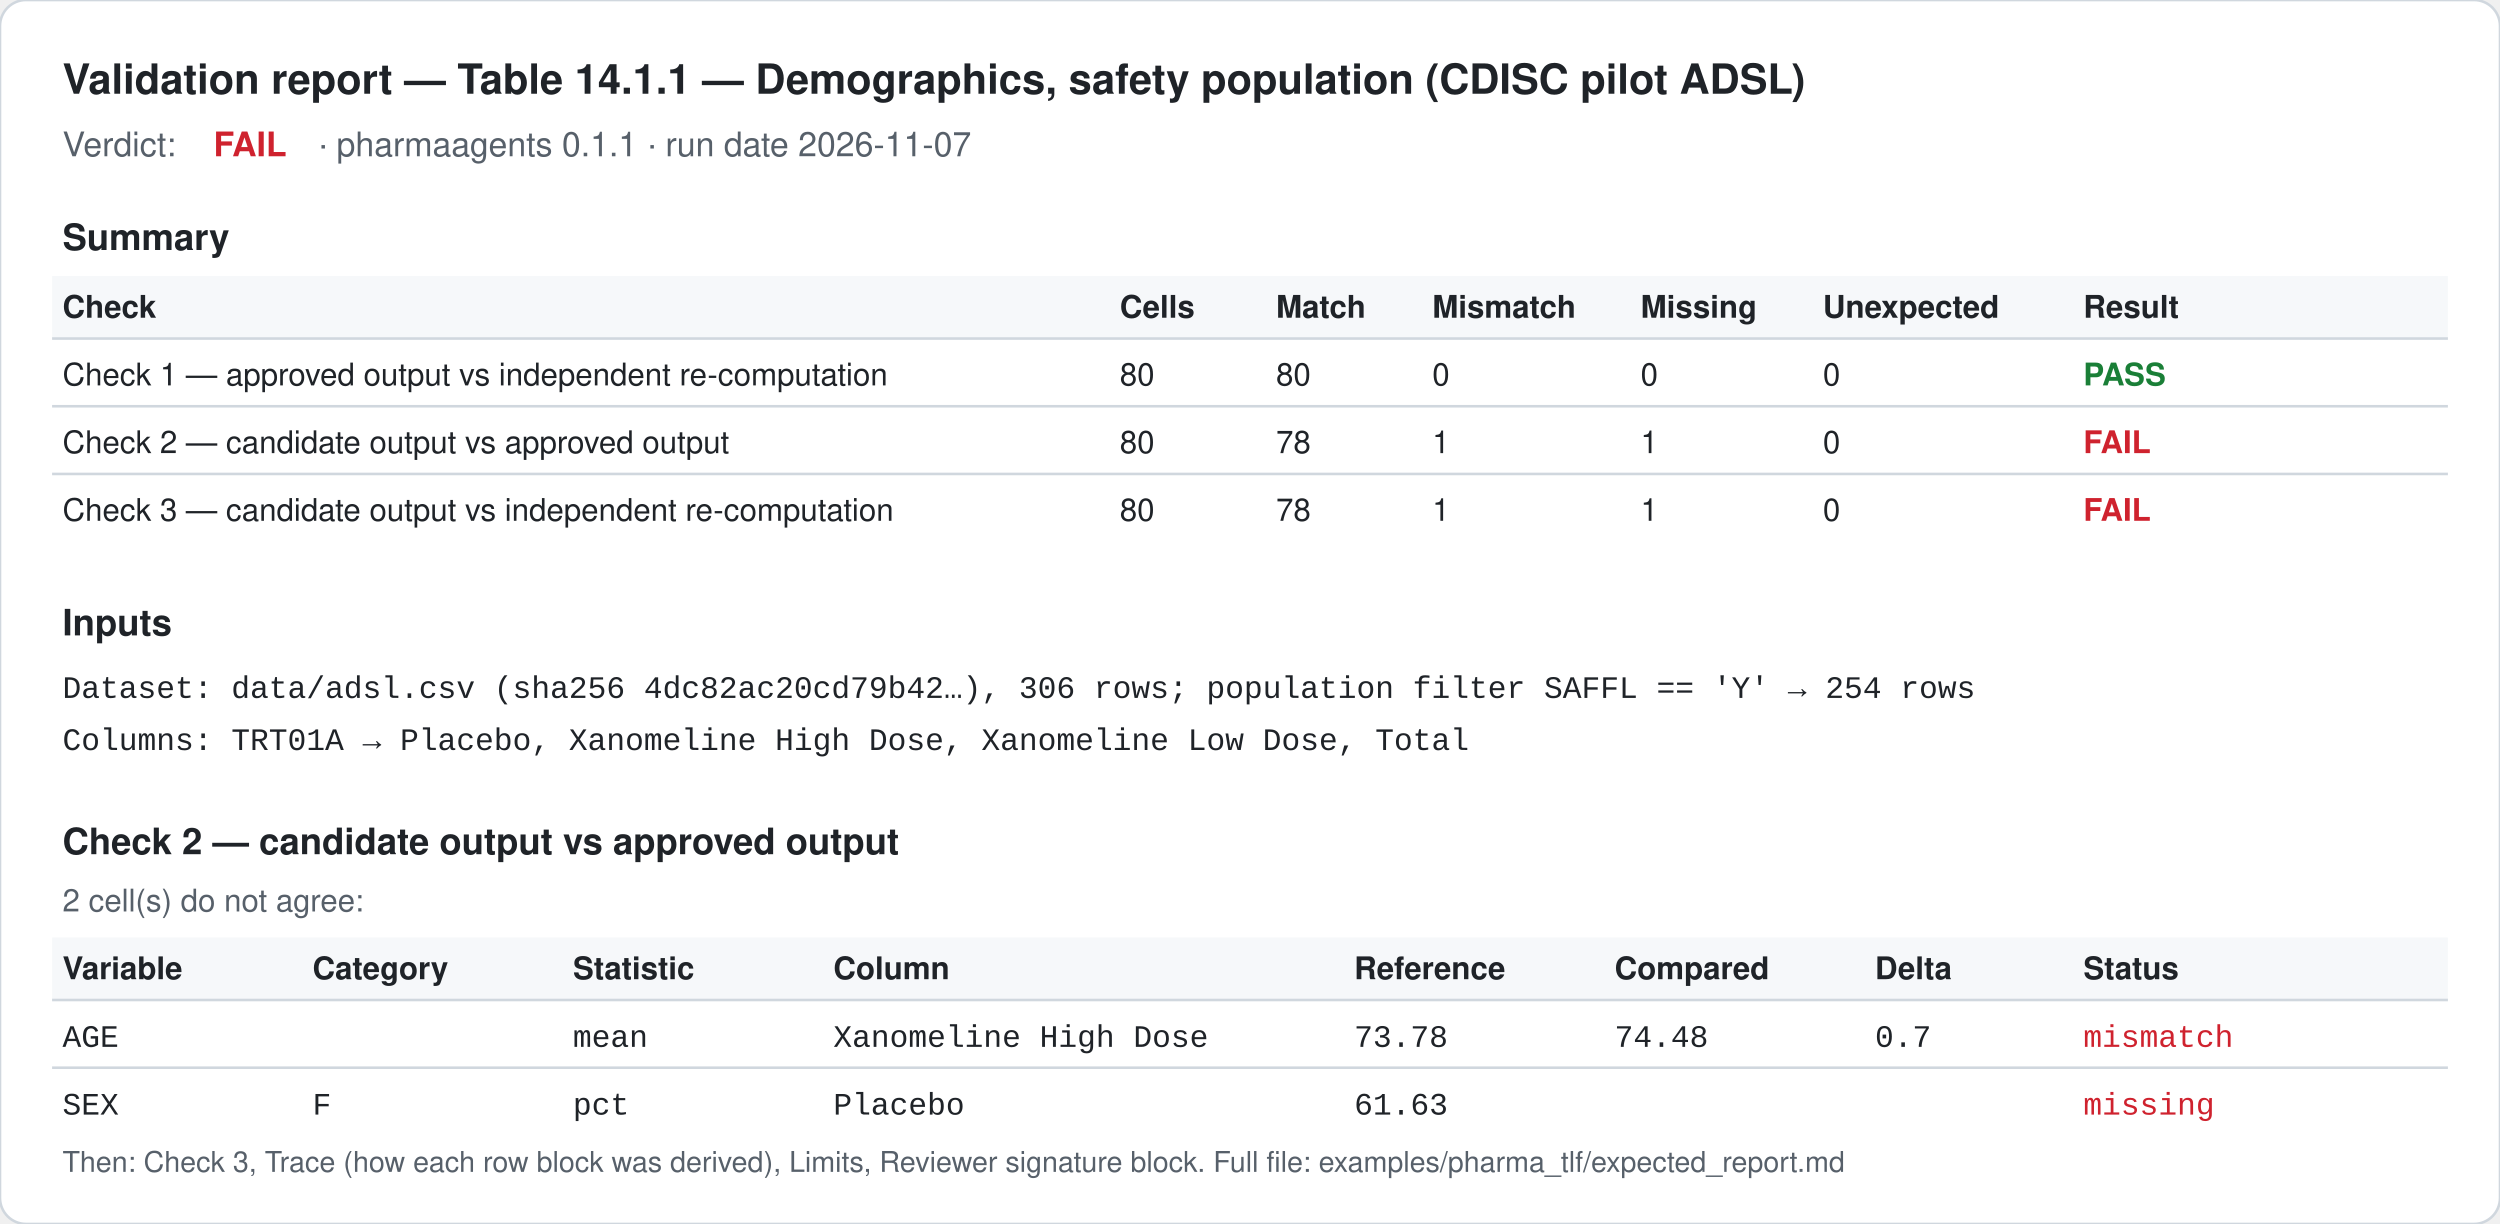
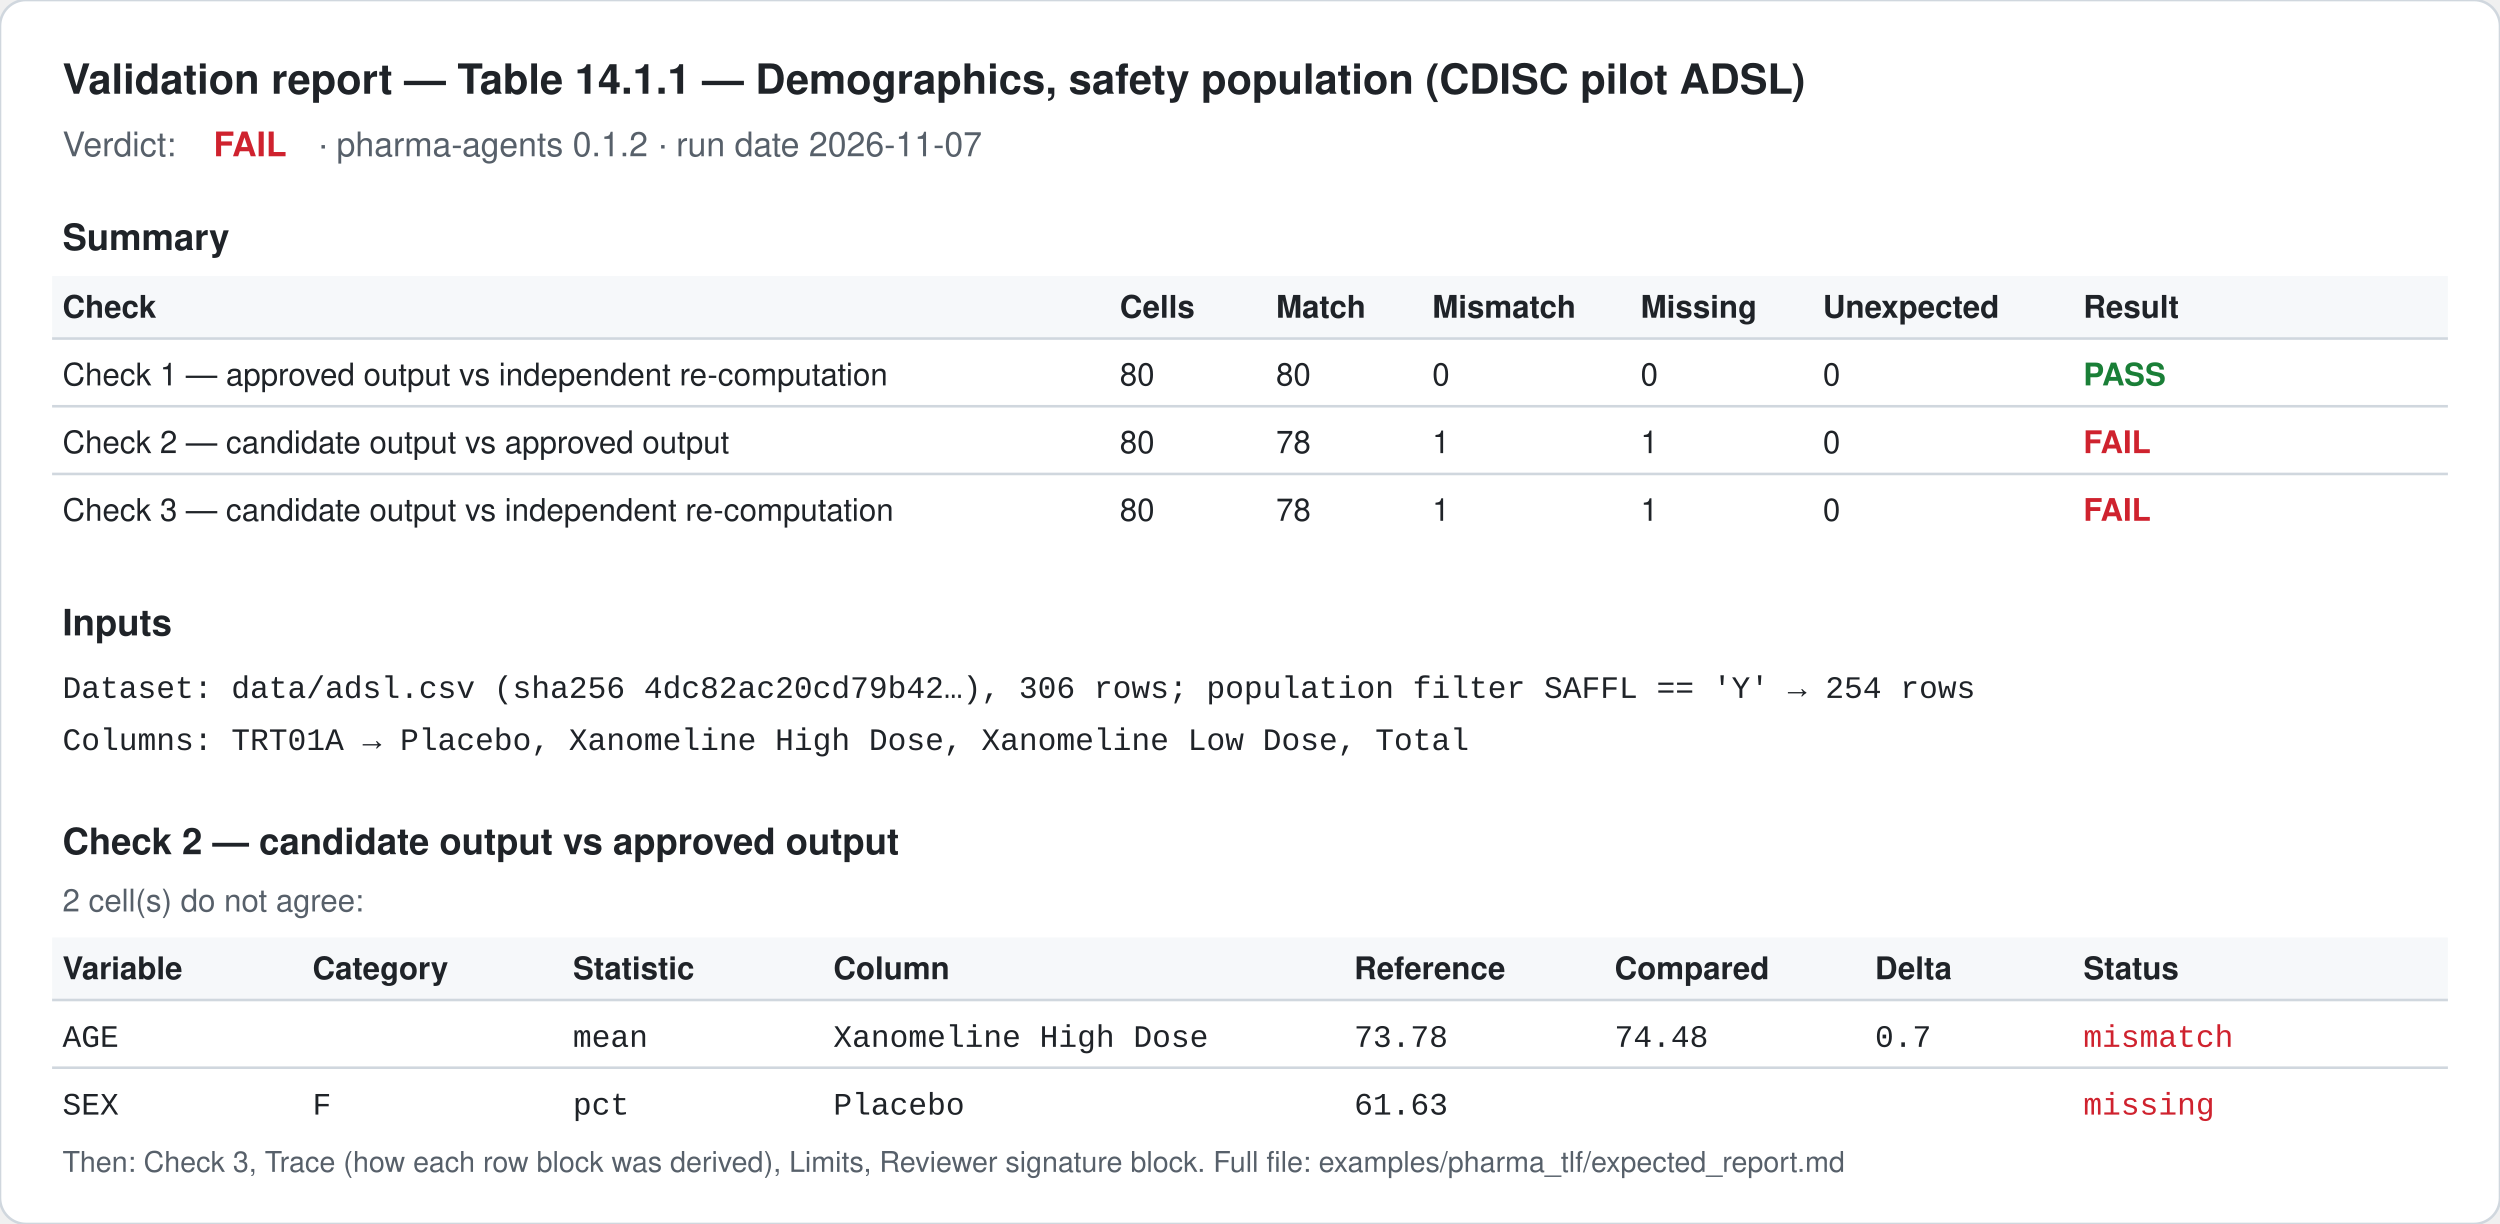
<svg xmlns="http://www.w3.org/2000/svg" width="960" height="470" viewBox="0 0 960 470" role="img" aria-labelledby="t">
  <rect width="960" height="470" rx="10" fill="#ffffff" stroke="#d0d7de" />
  <text x="24" y="36" font-family="ui-sans-serif, -apple-system, 'Segoe UI', Helvetica, Arial, sans-serif" font-size="16" font-weight="700" fill="#1f2328" text-anchor="start">Validation report — Table 14.1.1 — Demographics, safety population (CDISC pilot ADSL)</text>
  <text x="24" y="60" font-family="ui-sans-serif, -apple-system, 'Segoe UI', Helvetica, Arial, sans-serif" font-size="13" font-weight="normal" fill="#57606a" text-anchor="start">Verdict: </text>
  <text x="82" y="60" font-family="ui-sans-serif, -apple-system, 'Segoe UI', Helvetica, Arial, sans-serif" font-size="13" font-weight="700" fill="#cf222e" text-anchor="start">FAIL</text>
-   <text x="122" y="60" font-family="ui-sans-serif, -apple-system, 'Segoe UI', Helvetica, Arial, sans-serif" font-size="13" font-weight="normal" fill="#57606a" text-anchor="start">· pharmaagents 0.1.1 · run date 2026-11-07</text>
+   <text x="122" y="60" font-family="ui-sans-serif, -apple-system, 'Segoe UI', Helvetica, Arial, sans-serif" font-size="13" font-weight="normal" fill="#57606a" text-anchor="start">· pharma-agents 0.1.2 · run date 2026-11-07</text>
  <text x="24" y="96" font-family="ui-sans-serif, -apple-system, 'Segoe UI', Helvetica, Arial, sans-serif" font-size="14" font-weight="600" fill="#1f2328" text-anchor="start">Summary</text>
  <rect x="20" y="106" width="920" height="24" fill="#f6f8fa" />
  <text x="24" y="122" font-family="ui-sans-serif, -apple-system, 'Segoe UI', Helvetica, Arial, sans-serif" font-size="12" font-weight="600" fill="#1f2328" text-anchor="start">Check</text>
  <text x="430" y="122" font-family="ui-sans-serif, -apple-system, 'Segoe UI', Helvetica, Arial, sans-serif" font-size="12" font-weight="600" fill="#1f2328" text-anchor="start">Cells</text>
  <text x="490" y="122" font-family="ui-sans-serif, -apple-system, 'Segoe UI', Helvetica, Arial, sans-serif" font-size="12" font-weight="600" fill="#1f2328" text-anchor="start">Match</text>
  <text x="550" y="122" font-family="ui-sans-serif, -apple-system, 'Segoe UI', Helvetica, Arial, sans-serif" font-size="12" font-weight="600" fill="#1f2328" text-anchor="start">Mismatch</text>
  <text x="630" y="122" font-family="ui-sans-serif, -apple-system, 'Segoe UI', Helvetica, Arial, sans-serif" font-size="12" font-weight="600" fill="#1f2328" text-anchor="start">Missing</text>
  <text x="700" y="122" font-family="ui-sans-serif, -apple-system, 'Segoe UI', Helvetica, Arial, sans-serif" font-size="12" font-weight="600" fill="#1f2328" text-anchor="start">Unexpected</text>
  <text x="800" y="122" font-family="ui-sans-serif, -apple-system, 'Segoe UI', Helvetica, Arial, sans-serif" font-size="12" font-weight="600" fill="#1f2328" text-anchor="start">Result</text>
  <line x1="20" y1="130" x2="940" y2="130" stroke="#d0d7de" />
  <text x="24" y="148" font-family="ui-sans-serif, -apple-system, 'Segoe UI', Helvetica, Arial, sans-serif" font-size="12" font-weight="normal" fill="#1f2328" text-anchor="start">Check 1 — approved output vs independent re-computation</text>
  <text x="430" y="148" font-family="ui-sans-serif, -apple-system, 'Segoe UI', Helvetica, Arial, sans-serif" font-size="12" font-weight="normal" fill="#1f2328" text-anchor="start">80</text>
  <text x="490" y="148" font-family="ui-sans-serif, -apple-system, 'Segoe UI', Helvetica, Arial, sans-serif" font-size="12" font-weight="normal" fill="#1f2328" text-anchor="start">80</text>
  <text x="550" y="148" font-family="ui-sans-serif, -apple-system, 'Segoe UI', Helvetica, Arial, sans-serif" font-size="12" font-weight="normal" fill="#1f2328" text-anchor="start">0</text>
  <text x="630" y="148" font-family="ui-sans-serif, -apple-system, 'Segoe UI', Helvetica, Arial, sans-serif" font-size="12" font-weight="normal" fill="#1f2328" text-anchor="start">0</text>
  <text x="700" y="148" font-family="ui-sans-serif, -apple-system, 'Segoe UI', Helvetica, Arial, sans-serif" font-size="12" font-weight="normal" fill="#1f2328" text-anchor="start">0</text>
  <text x="800" y="148" font-family="ui-sans-serif, -apple-system, 'Segoe UI', Helvetica, Arial, sans-serif" font-size="12" font-weight="600" fill="#1a7f37" text-anchor="start">PASS</text>
  <line x1="20" y1="156" x2="940" y2="156" stroke="#d0d7de" />
  <text x="24" y="174" font-family="ui-sans-serif, -apple-system, 'Segoe UI', Helvetica, Arial, sans-serif" font-size="12" font-weight="normal" fill="#1f2328" text-anchor="start">Check 2 — candidate output vs approved output</text>
  <text x="430" y="174" font-family="ui-sans-serif, -apple-system, 'Segoe UI', Helvetica, Arial, sans-serif" font-size="12" font-weight="normal" fill="#1f2328" text-anchor="start">80</text>
  <text x="490" y="174" font-family="ui-sans-serif, -apple-system, 'Segoe UI', Helvetica, Arial, sans-serif" font-size="12" font-weight="normal" fill="#1f2328" text-anchor="start">78</text>
  <text x="550" y="174" font-family="ui-sans-serif, -apple-system, 'Segoe UI', Helvetica, Arial, sans-serif" font-size="12" font-weight="normal" fill="#1f2328" text-anchor="start">1</text>
  <text x="630" y="174" font-family="ui-sans-serif, -apple-system, 'Segoe UI', Helvetica, Arial, sans-serif" font-size="12" font-weight="normal" fill="#1f2328" text-anchor="start">1</text>
  <text x="700" y="174" font-family="ui-sans-serif, -apple-system, 'Segoe UI', Helvetica, Arial, sans-serif" font-size="12" font-weight="normal" fill="#1f2328" text-anchor="start">0</text>
  <text x="800" y="174" font-family="ui-sans-serif, -apple-system, 'Segoe UI', Helvetica, Arial, sans-serif" font-size="12" font-weight="600" fill="#cf222e" text-anchor="start">FAIL</text>
  <line x1="20" y1="182" x2="940" y2="182" stroke="#d0d7de" />
  <text x="24" y="200" font-family="ui-sans-serif, -apple-system, 'Segoe UI', Helvetica, Arial, sans-serif" font-size="12" font-weight="normal" fill="#1f2328" text-anchor="start">Check 3 — candidate output vs independent re-computation</text>
  <text x="430" y="200" font-family="ui-sans-serif, -apple-system, 'Segoe UI', Helvetica, Arial, sans-serif" font-size="12" font-weight="normal" fill="#1f2328" text-anchor="start">80</text>
  <text x="490" y="200" font-family="ui-sans-serif, -apple-system, 'Segoe UI', Helvetica, Arial, sans-serif" font-size="12" font-weight="normal" fill="#1f2328" text-anchor="start">78</text>
  <text x="550" y="200" font-family="ui-sans-serif, -apple-system, 'Segoe UI', Helvetica, Arial, sans-serif" font-size="12" font-weight="normal" fill="#1f2328" text-anchor="start">1</text>
  <text x="630" y="200" font-family="ui-sans-serif, -apple-system, 'Segoe UI', Helvetica, Arial, sans-serif" font-size="12" font-weight="normal" fill="#1f2328" text-anchor="start">1</text>
  <text x="700" y="200" font-family="ui-sans-serif, -apple-system, 'Segoe UI', Helvetica, Arial, sans-serif" font-size="12" font-weight="normal" fill="#1f2328" text-anchor="start">0</text>
  <text x="800" y="200" font-family="ui-sans-serif, -apple-system, 'Segoe UI', Helvetica, Arial, sans-serif" font-size="12" font-weight="600" fill="#cf222e" text-anchor="start">FAIL</text>
  <text x="24" y="244" font-family="ui-sans-serif, -apple-system, 'Segoe UI', Helvetica, Arial, sans-serif" font-size="14" font-weight="600" fill="#1f2328" text-anchor="start">Inputs</text>
  <text x="24" y="268" font-family="ui-monospace, Menlo, Consolas, 'Liberation Mono', monospace" font-size="12" font-weight="normal" fill="#1f2328" text-anchor="start">Dataset: data/adsl.csv (sha256 4dc82ac20cd79b42…), 306 rows; population filter SAFFL == 'Y' → 254 rows</text>
  <text x="24" y="288" font-family="ui-monospace, Menlo, Consolas, 'Liberation Mono', monospace" font-size="12" font-weight="normal" fill="#1f2328" text-anchor="start">Columns: TRT01A → Placebo, Xanomeline High Dose, Xanomeline Low Dose, Total</text>
  <text x="24" y="328" font-family="ui-sans-serif, -apple-system, 'Segoe UI', Helvetica, Arial, sans-serif" font-size="14" font-weight="600" fill="#1f2328" text-anchor="start">Check 2 — candidate output vs approved output</text>
  <text x="24" y="350" font-family="ui-sans-serif, -apple-system, 'Segoe UI', Helvetica, Arial, sans-serif" font-size="12" font-weight="normal" fill="#57606a" text-anchor="start">2 cell(s) do not agree:</text>
  <rect x="20" y="360" width="920" height="24" fill="#f6f8fa" />
  <text x="24" y="376" font-family="ui-sans-serif, -apple-system, 'Segoe UI', Helvetica, Arial, sans-serif" font-size="12" font-weight="600" fill="#1f2328" text-anchor="start">Variable</text>
  <text x="120" y="376" font-family="ui-sans-serif, -apple-system, 'Segoe UI', Helvetica, Arial, sans-serif" font-size="12" font-weight="600" fill="#1f2328" text-anchor="start">Category</text>
  <text x="220" y="376" font-family="ui-sans-serif, -apple-system, 'Segoe UI', Helvetica, Arial, sans-serif" font-size="12" font-weight="600" fill="#1f2328" text-anchor="start">Statistic</text>
  <text x="320" y="376" font-family="ui-sans-serif, -apple-system, 'Segoe UI', Helvetica, Arial, sans-serif" font-size="12" font-weight="600" fill="#1f2328" text-anchor="start">Column</text>
  <text x="520" y="376" font-family="ui-sans-serif, -apple-system, 'Segoe UI', Helvetica, Arial, sans-serif" font-size="12" font-weight="600" fill="#1f2328" text-anchor="start">Reference</text>
  <text x="620" y="376" font-family="ui-sans-serif, -apple-system, 'Segoe UI', Helvetica, Arial, sans-serif" font-size="12" font-weight="600" fill="#1f2328" text-anchor="start">Compared</text>
  <text x="720" y="376" font-family="ui-sans-serif, -apple-system, 'Segoe UI', Helvetica, Arial, sans-serif" font-size="12" font-weight="600" fill="#1f2328" text-anchor="start">Delta</text>
  <text x="800" y="376" font-family="ui-sans-serif, -apple-system, 'Segoe UI', Helvetica, Arial, sans-serif" font-size="12" font-weight="600" fill="#1f2328" text-anchor="start">Status</text>
  <line x1="20" y1="384" x2="940" y2="384" stroke="#d0d7de" />
  <text x="24" y="402" font-family="ui-monospace, Menlo, Consolas, 'Liberation Mono', monospace" font-size="12" font-weight="normal" fill="#1f2328" text-anchor="start">AGE</text>
  <text x="120" y="402" font-family="ui-monospace, Menlo, Consolas, 'Liberation Mono', monospace" font-size="12" font-weight="normal" fill="#1f2328" text-anchor="start" />
  <text x="220" y="402" font-family="ui-monospace, Menlo, Consolas, 'Liberation Mono', monospace" font-size="12" font-weight="normal" fill="#1f2328" text-anchor="start">mean</text>
  <text x="320" y="402" font-family="ui-monospace, Menlo, Consolas, 'Liberation Mono', monospace" font-size="12" font-weight="normal" fill="#1f2328" text-anchor="start">Xanomeline High Dose</text>
  <text x="520" y="402" font-family="ui-monospace, Menlo, Consolas, 'Liberation Mono', monospace" font-size="12" font-weight="normal" fill="#1f2328" text-anchor="start">73.78</text>
  <text x="620" y="402" font-family="ui-monospace, Menlo, Consolas, 'Liberation Mono', monospace" font-size="12" font-weight="normal" fill="#1f2328" text-anchor="start">74.48</text>
  <text x="720" y="402" font-family="ui-monospace, Menlo, Consolas, 'Liberation Mono', monospace" font-size="12" font-weight="normal" fill="#1f2328" text-anchor="start">0.7</text>
  <text x="800" y="402" font-family="ui-monospace, Menlo, Consolas, 'Liberation Mono', monospace" font-size="12" font-weight="normal" fill="#cf222e" text-anchor="start">mismatch</text>
  <line x1="20" y1="410" x2="940" y2="410" stroke="#d0d7de" />
  <text x="24" y="428" font-family="ui-monospace, Menlo, Consolas, 'Liberation Mono', monospace" font-size="12" font-weight="normal" fill="#1f2328" text-anchor="start">SEX</text>
  <text x="120" y="428" font-family="ui-monospace, Menlo, Consolas, 'Liberation Mono', monospace" font-size="12" font-weight="normal" fill="#1f2328" text-anchor="start">F</text>
  <text x="220" y="428" font-family="ui-monospace, Menlo, Consolas, 'Liberation Mono', monospace" font-size="12" font-weight="normal" fill="#1f2328" text-anchor="start">pct</text>
  <text x="320" y="428" font-family="ui-monospace, Menlo, Consolas, 'Liberation Mono', monospace" font-size="12" font-weight="normal" fill="#1f2328" text-anchor="start">Placebo</text>
  <text x="520" y="428" font-family="ui-monospace, Menlo, Consolas, 'Liberation Mono', monospace" font-size="12" font-weight="normal" fill="#1f2328" text-anchor="start">61.63</text>
  <text x="620" y="428" font-family="ui-monospace, Menlo, Consolas, 'Liberation Mono', monospace" font-size="12" font-weight="normal" fill="#1f2328" text-anchor="start" />
  <text x="720" y="428" font-family="ui-monospace, Menlo, Consolas, 'Liberation Mono', monospace" font-size="12" font-weight="normal" fill="#1f2328" text-anchor="start" />
  <text x="800" y="428" font-family="ui-monospace, Menlo, Consolas, 'Liberation Mono', monospace" font-size="12" font-weight="normal" fill="#cf222e" text-anchor="start">missing</text>
  <text x="24" y="450" font-family="ui-sans-serif, -apple-system, 'Segoe UI', Helvetica, Arial, sans-serif" font-size="11" font-weight="normal" fill="#57606a" text-anchor="start">Then: Check 3, Trace (how each row block was derived), Limits, Reviewer signature block.  Full file: examples/pharma_tlf/expected_report.md</text>
</svg>
